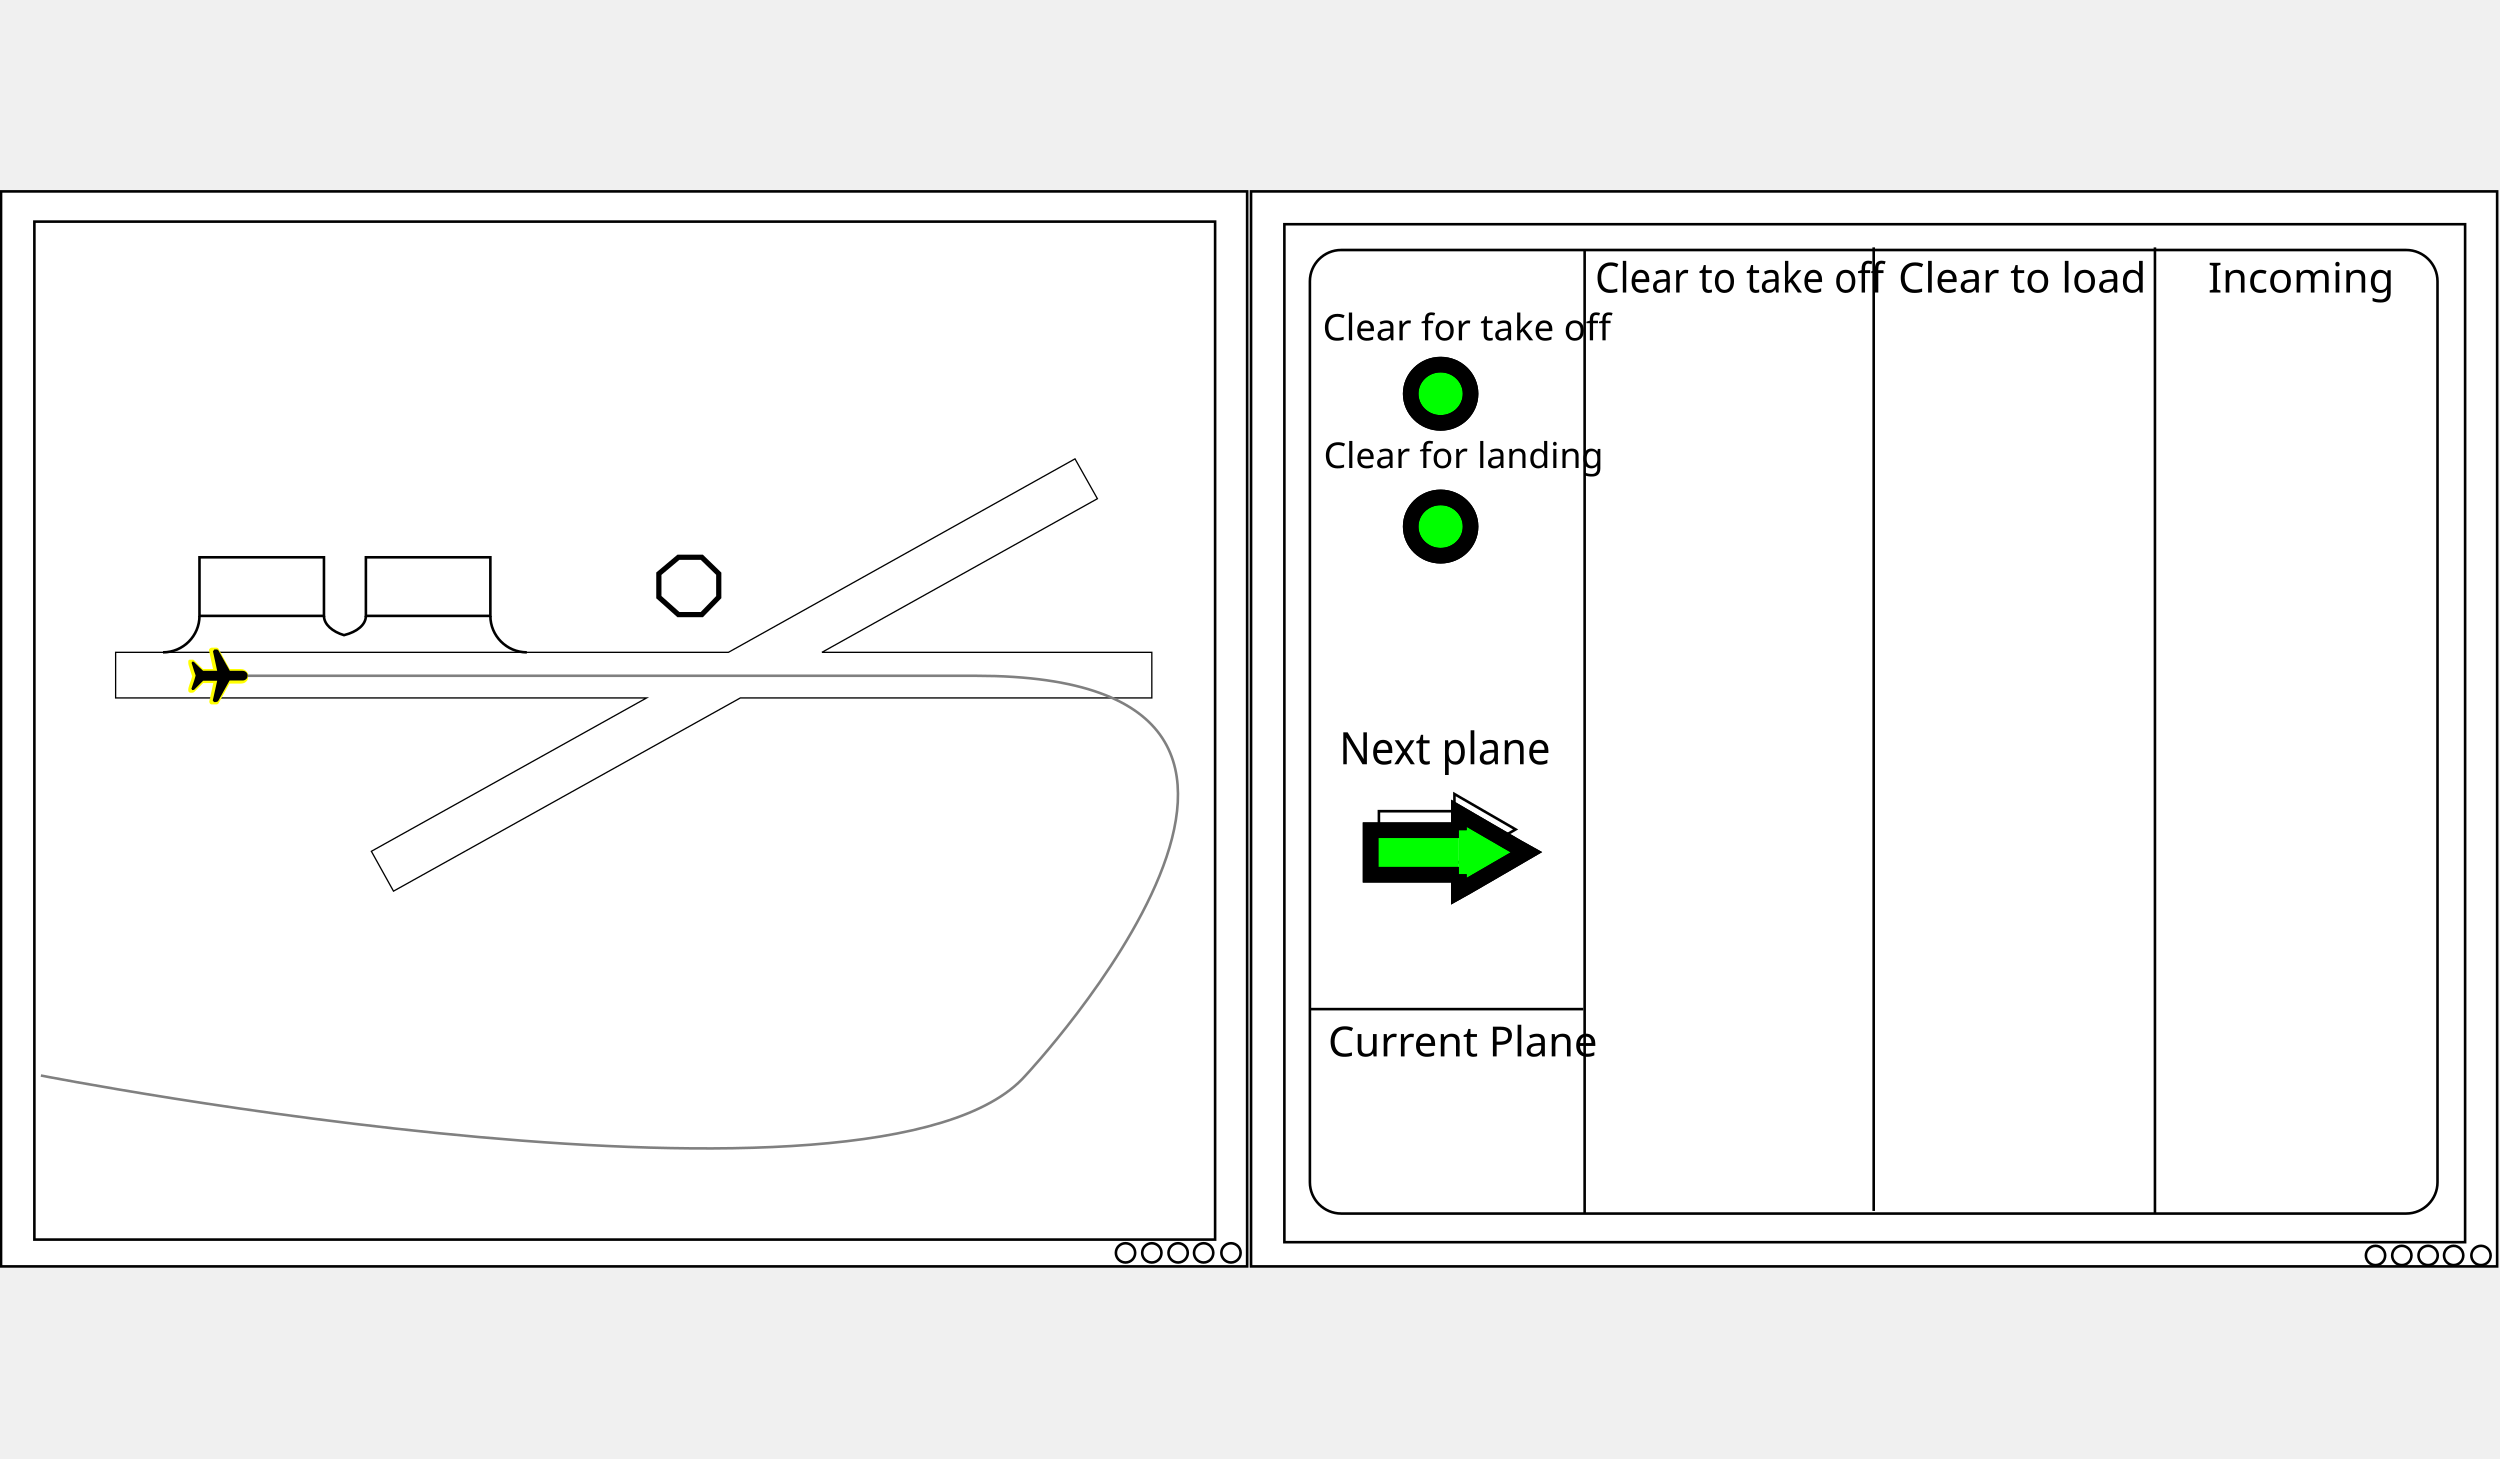
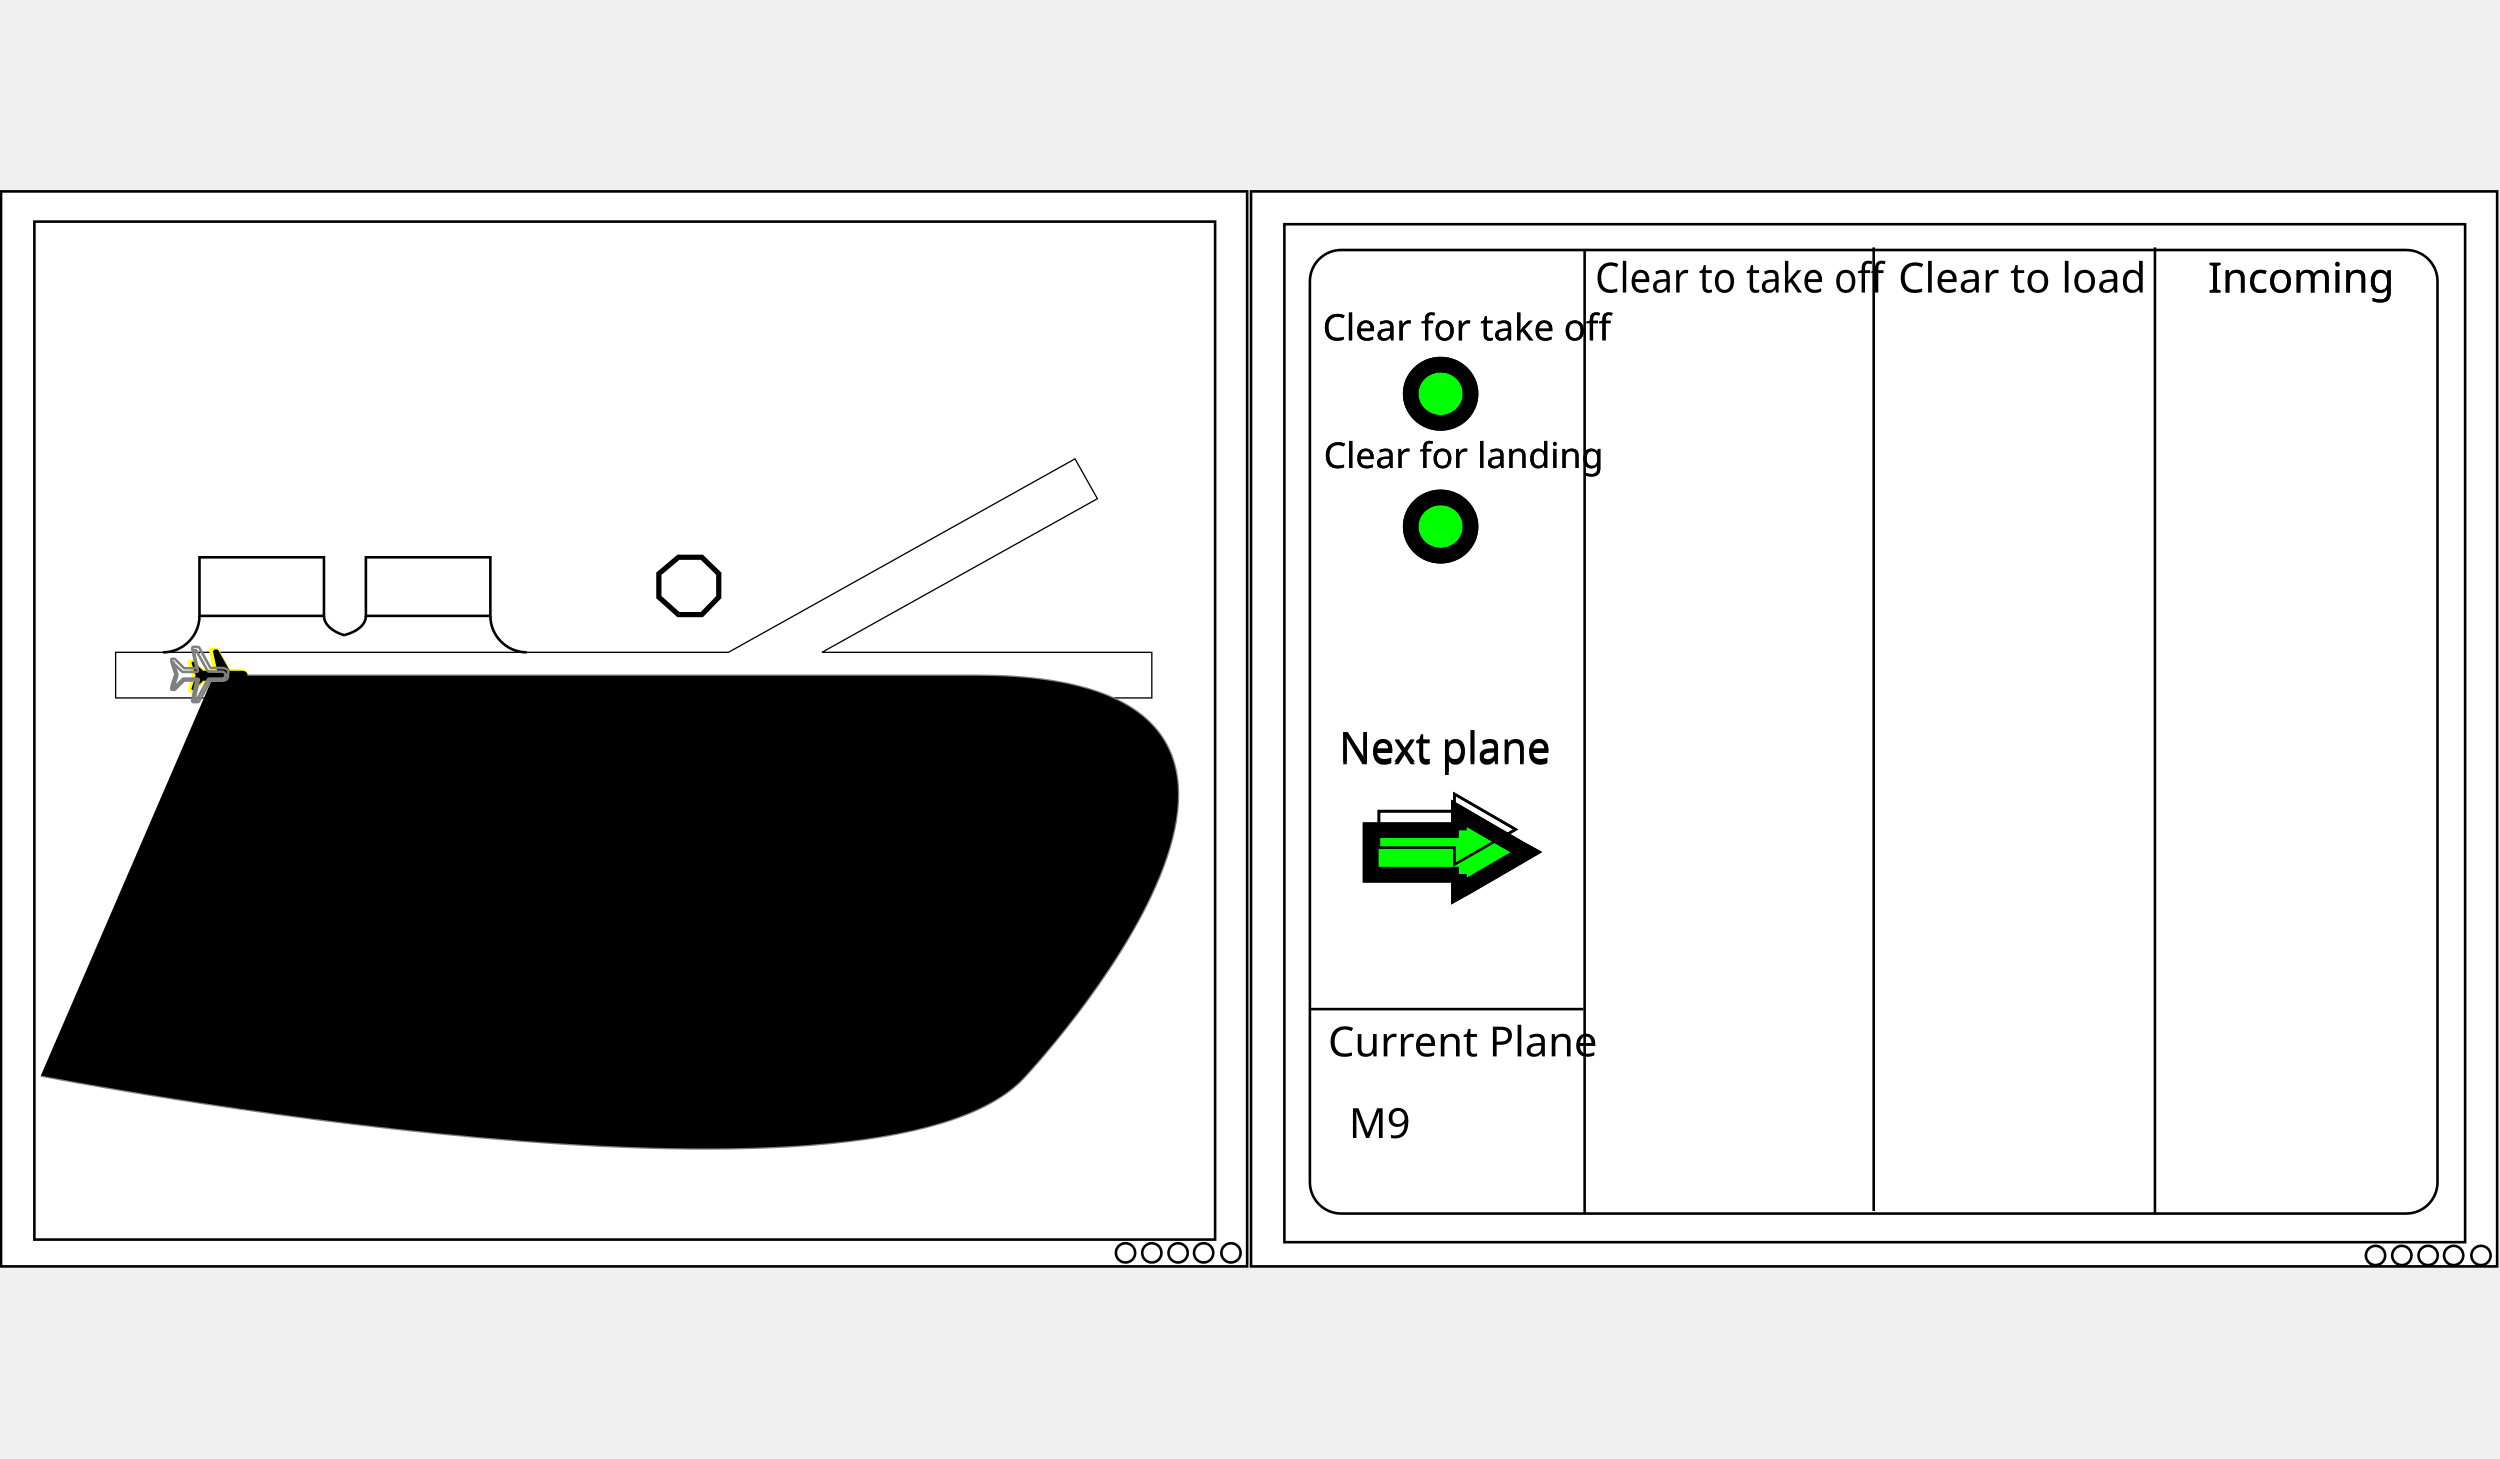
<svg xmlns="http://www.w3.org/2000/svg" version="1.1" x="0px" y="0px" viewBox="0 0 960 560" style="enable-background:new 0 0 960 560;" xml:space="preserve">
  <style type="text/css">
	.st0{fill:#FFFFFF;stroke:#000000;stroke-miterlimit:10;}
	.st1{fill:#FFFFFF;stroke:#000000;stroke-width:2;stroke-miterlimit:10;}
	.st2{fill:none;stroke:#000000;stroke-width:0.5;stroke-miterlimit:10;}
	.st3{fill:none;stroke:#000000;stroke-miterlimit:10;}
	.st4{font-family:'MyriadPro-Regular';}
	.st5{font-size:16px;}
	.st6{font-size:14.046px;}
	.st7{font-size:13.675px;}
	.st8{font-size:17.166px;}
	.st9{fill:none;stroke:#808080;stroke-miterlimit:10;}
	.st10{fill:#00FF00;stroke:#000000;stroke-width:6;stroke-miterlimit:10;}
	.st11{fill:#FFFF00;}
	.st12{fill:none;stroke:#000000;stroke-width:6;stroke-miterlimit:10;}
</style>
  <g id="Screens">
    <rect id="XMLID_1_" x="0.4" y="73.5" class="st0" width="478.5" height="412.8" />
    <rect id="XMLID_2_" x="13.2" y="85.1" class="st0" width="453.4" height="390.9" />
    <circle id="XMLID_6_" class="st0" cx="472.7" cy="481.1" r="3.7" />
    <circle id="XMLID_7_" class="st0" cx="462.2" cy="481.1" r="3.7" />
    <circle id="XMLID_8_" class="st0" cx="442.3" cy="481.1" r="3.7" />
    <circle id="XMLID_9_" class="st0" cx="452.4" cy="481.1" r="3.7" />
    <circle id="XMLID_10_" class="st0" cx="432.2" cy="481.1" r="3.7" />
    <rect id="XMLID_26_" x="480.4" y="73.5" class="st0" width="478.5" height="412.8" />
    <rect id="XMLID_25_" x="493.2" y="86.1" class="st0" width="453.4" height="390.9" />
    <circle id="XMLID_23_" class="st0" cx="952.7" cy="482.1" r="3.7" />
    <circle id="XMLID_22_" class="st0" cx="942.2" cy="482.1" r="3.7" />
    <circle id="XMLID_21_" class="st0" cx="922.3" cy="482.1" r="3.7" />
    <circle id="XMLID_20_" class="st0" cx="932.4" cy="482.1" r="3.7" />
    <circle id="XMLID_15_" class="st0" cx="912.2" cy="482.1" r="3.7" />
  </g>
  <g id="Background">
    <path id="XMLID_19_" class="st1" d="M279.7,250.5" />
    <polyline id="XMLID_4_" class="st2" points="315.6,250.5 421.4,191.5 412.8,176.2 279.7,250.5 44.4,250.5 44.4,268 248.3,268    142.6,326.9 151.1,342.2 284.3,268 442.3,268 442.3,250.5 315.6,250.5  " />
    <polygon id="XMLID_5_" class="st1" points="260.5,236 253,229.3 253,220.3 260.5,214 269.5,214 276,220.3 276,229.3 269.5,236  " />
    <rect id="XMLID_11_" x="76.6" y="214" class="st0" width="47.8" height="22.5" />
    <rect id="XMLID_12_" x="140.5" y="214" class="st0" width="47.8" height="22.5" />
    <path id="XMLID_14_" class="st3" d="M188.3,236.5c0,7.7,6.3,14,14,14" />
    <path id="XMLID_18_" class="st3" d="M138.4,250.5" />
    <path id="XMLID_17_" class="st3" d="M126.5,250.5" />
    <path id="XMLID_16_" class="st3" d="M140.5,236.5c0,3.3-3.2,6.1-8.4,7.4v0c-4.4-1.3-7.7-4.1-7.7-7.4" />
    <path id="XMLID_13_" class="st3" d="M76.6,236.5c0,7.7-6.3,14-14,14" />
    <path id="XMLID_3_" class="st0" d="M220.9,262.5" />
    <path id="XMLID_31_" class="st3" d="M924,466H515c-6.6,0-12-5.4-12-12V108c0-6.6,5.4-12,12-12h409c6.6,0,12,5.4,12,12v346   C936,460.6,930.6,466,924,466z" />
    <line id="XMLID_28_" class="st3" x1="719.5" y1="95" x2="719.5" y2="465" />
    <line id="XMLID_35_" class="st3" x1="608.5" y1="96" x2="608.5" y2="466" />
    <line id="XMLID_36_" class="st3" x1="827.5" y1="95" x2="827.5" y2="466" />
    <text id="XMLID_27_" transform="matrix(0.9257 0 0 1 612.5479 112.3332)" class="st4 st5">Clear to take off</text>
    <text id="XMLID_29_" transform="matrix(1 0 0 1 728.9134 112.3332)" class="st4 st5">Clear to load</text>
    <line id="XMLID_30_" class="st3" x1="503" y1="387.5" x2="608" y2="387.5" />
    <text id="XMLID_37_" transform="matrix(1 0 0 1 509.9805 405.6664)" class="st4 st5">Current Plane</text>
    <text id="XMLID_38_" transform="matrix(1 0 0 1 847.8835 112.3332)" class="st4 st5">Incoming</text>
    <text id="XMLID_39_" transform="matrix(1 0 0 1 507.9063 130.6973)" class="st4 st6">Clear for take off</text>
    <text id="XMLID_40_" transform="matrix(1 0 0 1 508.3027 179.7203)" class="st4 st7">Clear for landing</text>
    <text id="XMLID_41_" transform="matrix(0.9321 0 0 1 514.2695 293.4766)" class="st4 st8">Next plane</text>
    <path id="XMLID_47_" class="st3" d="M551,331.9" />
    <path id="XMLID_46_" class="st3" d="M555.5,315" />
    <ellipse id="XMLID_43_" class="st3" cx="553.2" cy="202.2" rx="11.5" ry="11.2" />
    <ellipse id="XMLID_42_" class="st3" cx="553.2" cy="151.2" rx="11.5" ry="11.2" />
    <polyline id="XMLID_45_" class="st3" points="558.5,325 558.5,332 582,318.5 558.5,304.9 558.5,311 558.5,311.5 529.5,311.5  529.5,325.5 558,325.5 " />
  </g>
  <g id="Paths">
    <path id="XMLID_24_" class="st9" d="M82,259.5h292.9c0,0-162.7,0-0.1,0S393.8,413,393.8,413c-55.7,63-378.1,0-378.1,0" />
  </g>
  <g id="Highlights">
    <ellipse id="XMLID_32_" class="st10" cx="553.2" cy="202.2" rx="11.5" ry="11.2" />
    <ellipse id="XMLID_44_" class="st10" cx="553.2" cy="151.2" rx="11.5" ry="11.2" />
    <g id="XMLID_34_">
      <path id="XMLID_58_" class="st11" d="M83,270.5c-0.2,0-0.4,0-0.6,0l-1,0c-0.5,0-0.7-0.2-0.8-0.4c-0.1-0.2-0.3-0.5-0.2-0.9l1.5-6.9    l-1.4,0c-0.8,0-1.7,0-2.5,0c-1.1,1.1-2.2,2.2-3.3,3.3c-0.2,0.2-0.5,0.4-0.9,0.4c-0.1,0-0.5,0-0.5,0l-0.2,0c-0.4,0-0.7-0.3-0.8-0.7    c-0.1-0.9,0.2-1.6,0.4-2.3c0.4-1.1,0.8-2.2,1.1-3.3c-0.2-0.5-0.3-1-0.5-1.5c-0.3-1-0.6-1.9-0.9-2.9c-0.1-0.4-0.1-0.7-0.1-1.1    c0-0.1,0-0.2,0-0.3c0-0.4,0.4-0.6,0.6-0.6c0.2,0,0.4,0,0.6,0s0.3,0,0.5,0c0.3,0,0.5,0.2,0.6,0.3l3.3,3.3c0.6,0,1.3,0,2,0    c0.2,0,1.9,0,1.9,0l-1.5-6.9c-0.1-0.5,0-0.7,0.2-0.9c0.2-0.2,0.5-0.4,0.9-0.4l1,0c0.2,0,0.6,0,0.6,0c0.5,0,0.8,0.2,1,0.6    c0,0,3.4,6.2,4.2,7.6l0.6,0l1.9,0c0.5,0,1.1,0,1.6,0l0.1,0c1.2,0,2.1,0.5,2.7,1.5l0.1,0.3v2l-0.1,0.3c-0.2,0.4-0.7,1-1.4,1.3    c-0.4,0.1-0.8,0.2-1.2,0.2c-0.7,0-1.3,0-2,0c-0.8,0-1.6,0-2.4,0c0,0-3.4,6.2-4.2,7.6C83.8,270.3,83.5,270.5,83,270.5L83,270.5z" />
    </g>
    <path id="XMLID_48_" class="st3" d="M557.9,335.1" />
    <path id="XMLID_49_" class="st3" d="M560.2,335.3" />
    <g id="XMLID_51_">
      <polyline id="XMLID_57_" class="st10" points="560.2,335.9 526.3,335.9 526.3,318.8 560.2,318.8   " />
      <path id="XMLID_53_" class="st10" d="M560.2,318.8c0-2.2,0-4.3,0-6.5c7.5,4.4,15.1,8.7,22.6,13.1c1.1,0.6,2.2,1.3,3.3,1.9    c-7.5,4.4-15.1,8.7-22.6,13.1c-1.1,0.6-2.2,1.3-3.3,1.9c0-2.2,0-4.4,0-6.6" />
    </g>
  </g>
  <g id="Buttons">
    <ellipse id="XMLID_43_" class="st12" cx="553.2" cy="202.2" rx="11.5" ry="11.2" />
    <ellipse id="XMLID_42_" class="st12" cx="553.2" cy="151.2" rx="11.5" ry="11.2" />
    <g id="XMLID_65_">
      <polyline id="XMLID_67_" class="st12" points="560.2,335.9 526.3,335.9 526.3,318.8 560.2,318.8   " />
      <path id="XMLID_66_" class="st12" d="M560.2,318.8c0-2.2,0-4.3,0-6.5c7.5,4.4,15.1,8.7,22.6,13.1c1.1,0.6,2.2,1.3,3.3,1.9    c-7.5,4.4-15.1,8.7-22.6,13.1c-1.1,0.6-2.2,1.3-3.3,1.9c0-2.2,0-4.4,0-6.6" />
    </g>
  </g>
  <g id="Planes">
    <g id="XMLID_50_">
      <path id="XMLID_59_" d="M82.7,269.6l-0.5,0l-0.5-0.6l0.3-1.3c0,0,1.4-6.3,1.4-6.3c0,0-5.3,0-5.3,0c-0.1,0-0.1,0-0.2,0.1l-3.2,3.2    c0,0,0,0.1-0.1,0.1l-0.1,0.1l-0.7,0.1l-0.3-0.6c0-0.1,0-0.2,0.1-0.2L74,263c0.4-1.1,0.8-2.3,1.1-3.5c0,0,0-0.1,0-0.2    c-0.4-1.1-0.8-2.3-1.1-3.4l-0.4-1.2l0.1-0.6l0.7,0l0.2,0.2l0.6,0.6c0.9,0.9,1.8,1.8,2.7,2.6c0.1,0.1,0.1,0.1,0.2,0.1l5.2,0    c0,0,0.1,0,0.1,0c0,0-1.6-7.4-1.6-7.4l0-0.1l0.5-0.7l0.5,0c0.2,0,0.3,0,0.5,0c0.2,0,0.4,0.1,0.6,0.4l2.9,5.2    c0.5,0.8,0.9,1.6,1.4,2.5c0,0.1,0,0.1,0.1,0.1c0.9,0,1.7,0,2.6,0l2.3,0c1,0,1.9,0.8,1.9,1.8c0,0.5-0.2,1-0.5,1.3    c-0.4,0.4-0.8,0.6-1.4,0.6l-2.5,0c-0.8,0-2.4,0-2.4,0c-0.1,0-0.1,0-0.2,0.1c-0.7,1.3-4.2,7.6-4.2,7.6c-0.2,0.3-0.4,0.5-0.7,0.5    C83,269.6,82.8,269.6,82.7,269.6z" />
    </g>
+     <text id="CurrentPlane" transform="matrix(1 0 0 1 517.9805 437.0)" class="st4 st5">M9</text>
+     <text id="Planes0" transform="matrix(1 0 0 1 859.8835 138.0)" class="st4 st5" />
+     <text id="Planes1" transform="matrix(1 0 0 1 859.8835 168.0)" class="st4 st5" />
+     <text id="Planes2" transform="matrix(1 0 0 1 859.8835 198.0)" class="st4 st5" />
+     <text id="Planes3" transform="matrix(1 0 0 1 859.8835 228.0)" class="st4 st5" />
+     <text id="Planes4" transform="matrix(1 0 0 1 859.8835 258.0)" class="st4 st5" />
+     <text id="Planes5" transform="matrix(1 0 0 1 859.8835 288.0)" class="st4 st5" />
+     <text id="Planes6" transform="matrix(1 0 0 1 859.8835 318.0)" class="st4 st5" />
+     <text id="Planes7" transform="matrix(1 0 0 1 859.8835 348.0)" class="st4 st5" />
+     <text id="Planes8" transform="matrix(1 0 0 1 859.8835 378.0)" class="st4 st5" />
+     <text id="Planes9" transform="matrix(1 0 0 1 859.8835 408.0)" class="st4 st5" />
+     <text id="Planes10" transform="matrix(1 0 0 1 859.8835 438.0)" class="st4 st5" />
+     <text id="XMLID_38_" transform="matrix(1 0 0 1 847.8835 112.3332)" class="st4 st5">Incoming</text>
+     <text id="XMLID_39_" transform="matrix(1 0 0 1 507.9063 130.6973)" class="st4 st6">Clear for take off</text>
+     <text id="XMLID_40_" transform="matrix(1 0 0 1 508.3027 179.7203)" class="st4 st7">Clear for landing</text>
+     <text id="XMLID_41_" transform="matrix(1 0 0 1 514.2698 292.5)" class="st4 st5">Next plane</text>
+     <path id="XMLID_47_" class="st3" d="M551.3,329.5" />
+     <path id="XMLID_46_" class="st3" d="M555.5,315" />
+   </g>
+   <g id="Buttons">
+     <ellipse id="XMLID_43_" class="st3" cx="553.2" cy="202.2" rx="11.5" ry="11.2" />
+     <ellipse id="XMLID_42_" class="st3" cx="553.2" cy="151.2" rx="11.5" ry="11.2" />
+     <polyline id="XMLID_45_" class="st3" points="558.5,325 558.5,332 582,318.5 558.5,304.9 558.5,311 558.5,311.5 529.5,311.5    529.5,325.5 558,325.5  " />
+   </g>
+   <g id="Paths">
+     <path id="XMLID_24_" class="st8" d="M82,259.5h292.9c0,0-162.7,0-0.1,0S393.8,413,393.8,413c-55.7,63-378.1,0-378.1,0" />
+   </g>
+   <g id="Planes">
+     <path id="XMLID_32_" class="st9" d="M87.5,260.2c-0.3,0.5-0.6,0.9-1.1,1c-0.3,0.1-0.7,0.2-1,0.2c-1.5,0-3,0-4.4,0   c-0.2,0-0.2,0.1-0.3,0.2c-1.4,2.5-2.8,5.1-4.2,7.6c-0.1,0.3-0.3,0.4-0.6,0.4c-0.5,0-1.1,0-1.6,0c-0.4,0-0.6-0.2-0.5-0.7   c0.4-1.9,0.8-3.7,1.2-5.6c0.1-0.6,0.3-1.2,0.4-1.8c0-0.1,0-0.1,0-0.2c-0.1,0-0.1,0-0.2,0c-1.4,0-2.9,0-4.3,0   c-0.1,0-0.2,0.1-0.3,0.1c-1.1,1.1-2.2,2.2-3.3,3.3c-0.2,0.2-0.3,0.2-0.5,0.2c-0.2,0-0.5,0-0.7,0c-0.2,0-0.3-0.1-0.3-0.3   c-0.1-0.8,0.2-1.5,0.4-2.2c0.4-1.1,0.7-2.2,1.1-3.3c0-0.1,0-0.3,0-0.4c-0.5-1.4-1-2.9-1.4-4.3c-0.1-0.4-0.1-0.9-0.1-1.3   c0,0,0.1-0.1,0.2-0.1c0.3,0,0.7,0,1,0c0.1,0,0.2,0.1,0.3,0.2c1.1,1.1,2.2,2.2,3.3,3.3c0.1,0.1,0.2,0.1,0.3,0.1c1.5,0,2.9,0,4.4,0   c0,0,0.1,0,0.1,0c0-0.1,0-0.1,0-0.2c-0.5-2.4-1.1-4.9-1.6-7.3c-0.1-0.4,0.1-0.7,0.5-0.7c0.5,0,1.1,0,1.6,0c0.3,0,0.4,0.1,0.6,0.3   c1.4,2.5,2.8,5.1,4.2,7.6c0.1,0.2,0.2,0.2,0.4,0.2c1.4,0,2.8,0,4.2,0c1,0,1.9,0.3,2.4,1.3C87.5,258.9,87.5,259.5,87.5,260.2z    M66.6,254.3C66.6,254.3,66.6,254.3,66.6,254.3c0,0.1,0,0.2,0,0.2c0.5,1.5,1,3,1.5,4.4c0,0.1,0.1,0.3,0,0.5c-0.5,1.5-1,3-1.5,4.6   c0,0.1,0,0.1,0,0.2c0,0,0,0,0.1,0c0.1-0.1,0.1-0.2,0.2-0.2c1.1-1.1,2.2-2.1,3.2-3.2c0.1-0.1,0.3-0.2,0.5-0.2c1.7,0,3.5,0,5.2,0   c0.5,0,0.6,0.2,0.5,0.7c-0.5,2.1-0.9,4.2-1.4,6.2c-0.1,0.4-0.2,0.8-0.3,1.3c0.3,0,0.5,0,0.7,0c0.2,0,0.3,0,0.3-0.2   c1.4-2.5,2.8-5.1,4.2-7.6c0.1-0.3,0.3-0.4,0.6-0.4c1.6,0,3.2,0,4.8,0c0.8,0,1.4-0.6,1.4-1.4c0-0.7-0.6-1.3-1.4-1.3   c-1.6,0-3.3,0-4.9,0c-0.3,0-0.4-0.1-0.6-0.3c-0.6-1.1-1.3-2.3-1.9-3.4c-0.8-1.4-1.6-2.8-2.4-4.3c0-0.1-0.1-0.1-0.1-0.2   c-0.3,0-0.6,0-0.9,0c0,0.1,0,0.1,0,0.2c0.5,2.5,1.1,4.9,1.6,7.4c0.1,0.5-0.1,0.7-0.5,0.7c-1.7,0-3.5,0-5.2,0   c-0.2,0-0.4-0.1-0.5-0.2c-1.1-1.1-2.2-2.1-3.3-3.2C66.7,254.4,66.7,254.3,66.6,254.3z" />
    <animateTransform attributeName="transform" attributeType="XML" type="translate" from="0 0" to="150 0" begin="0s" dur="2s" repeatCount="indefinite" />
  </g>
</svg>
